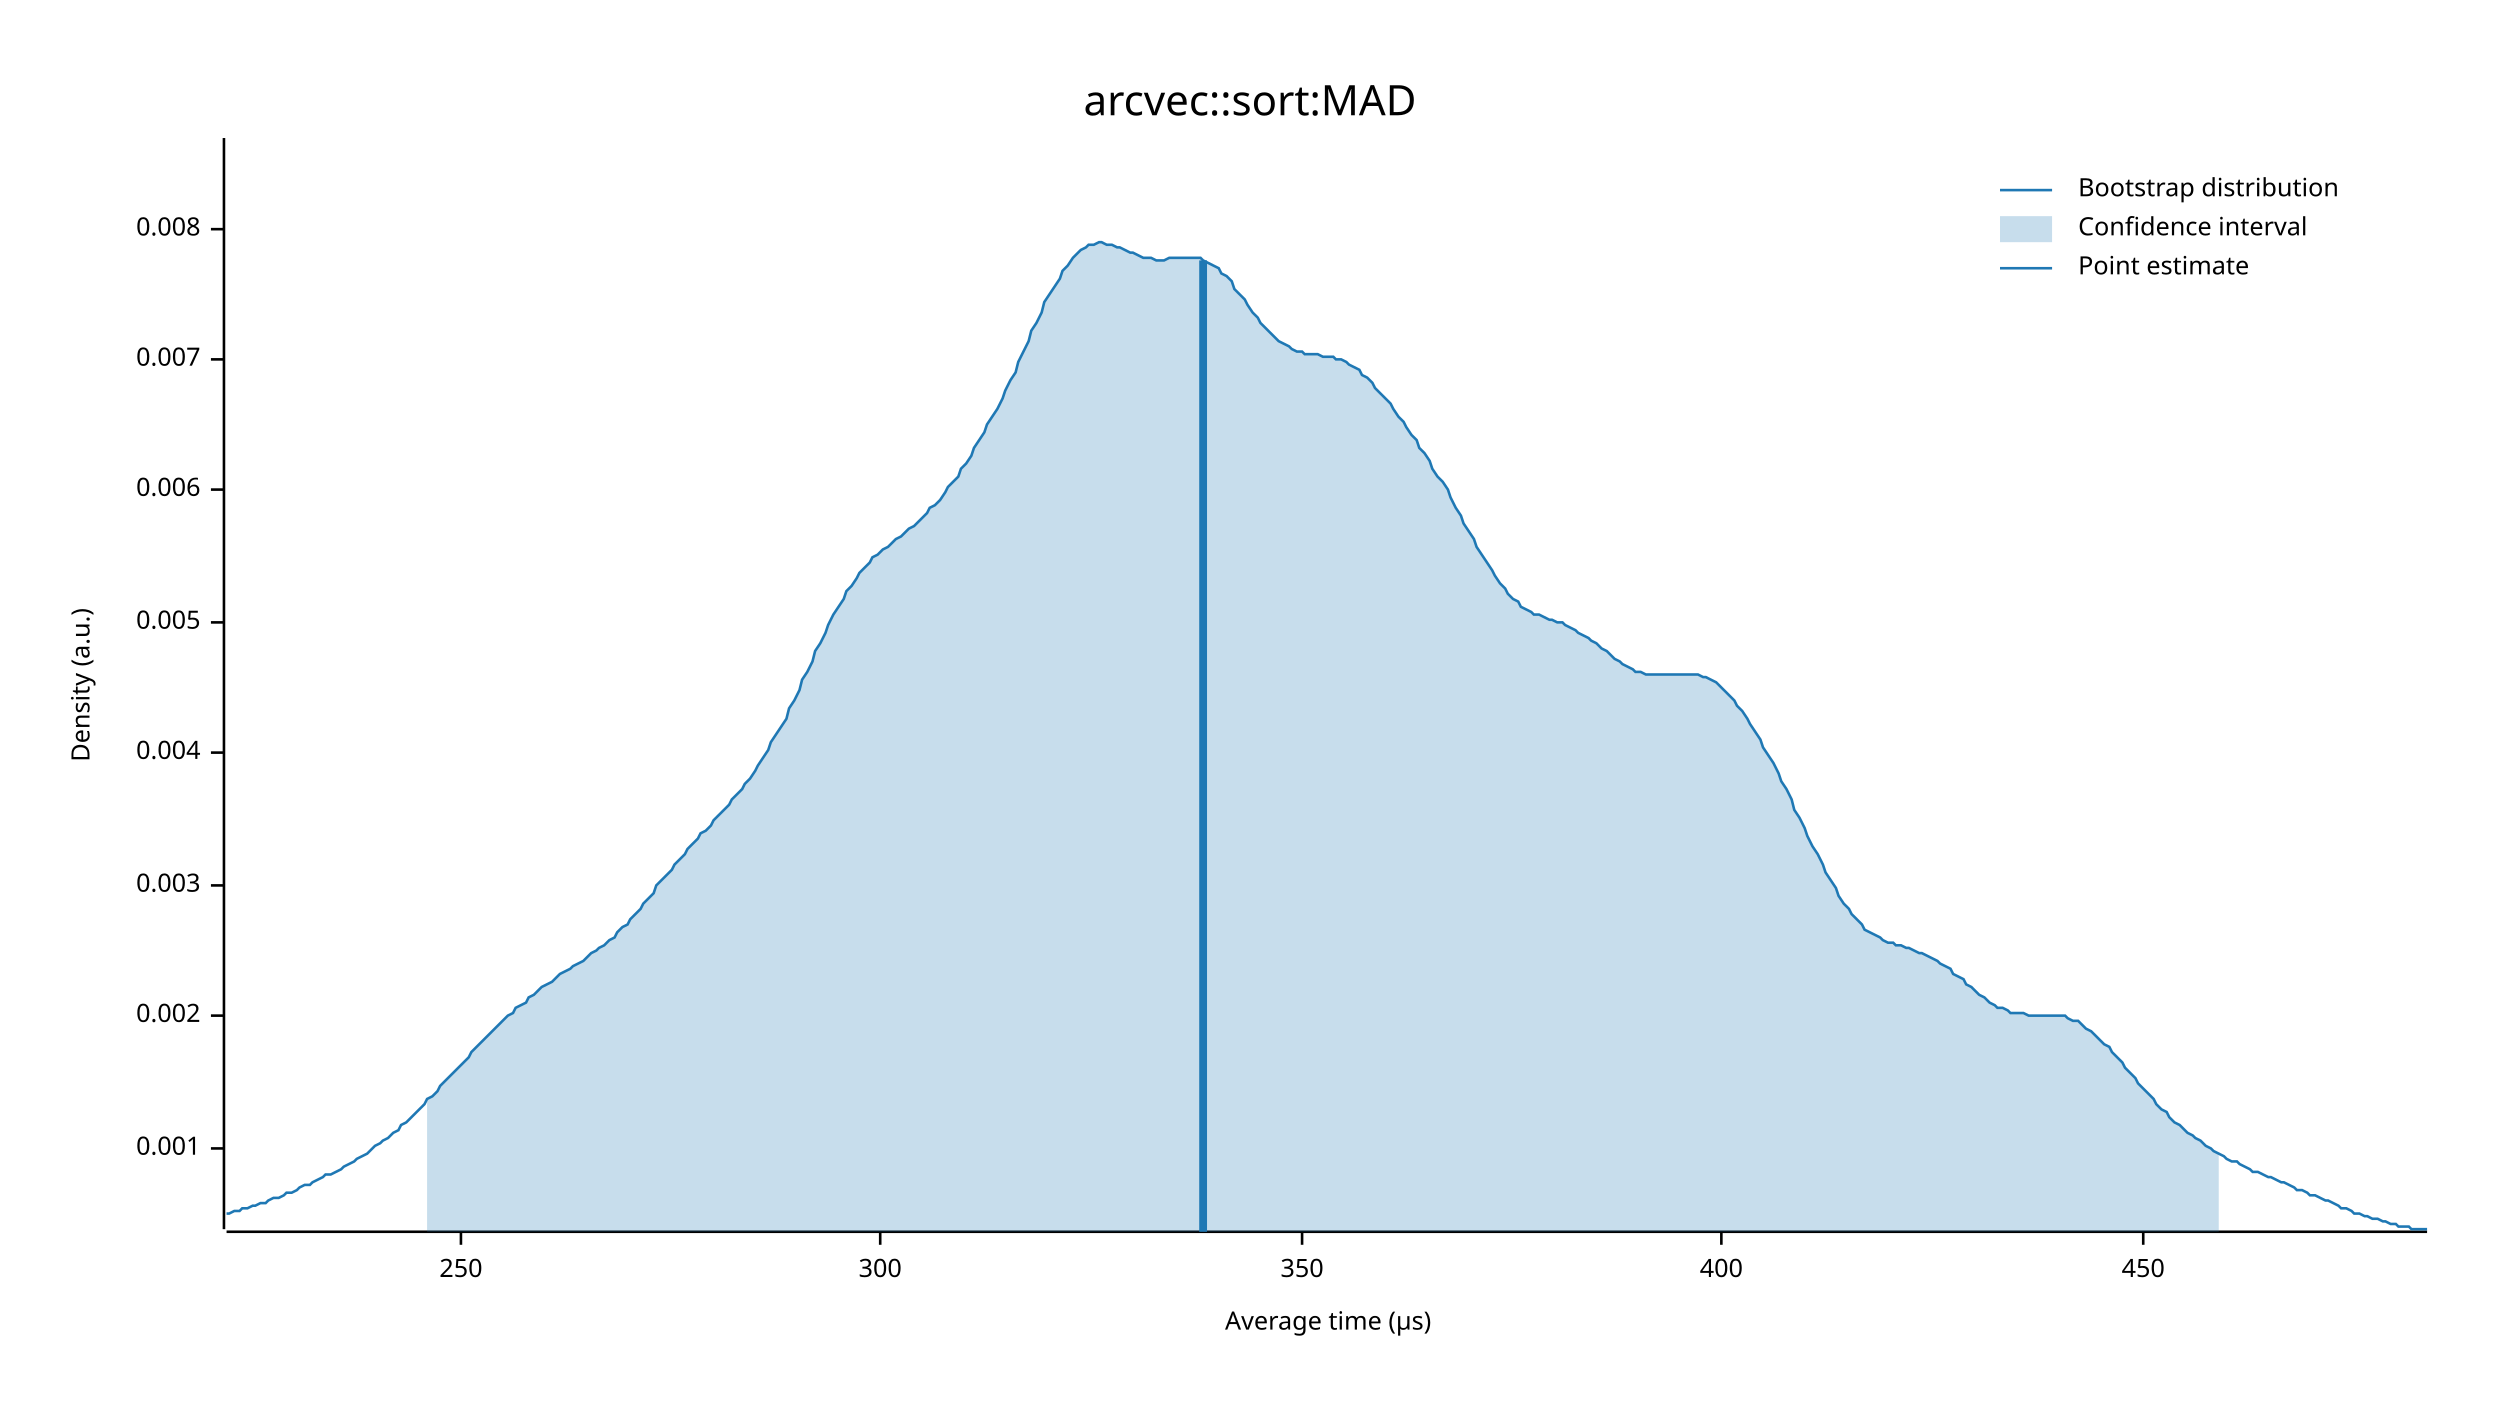
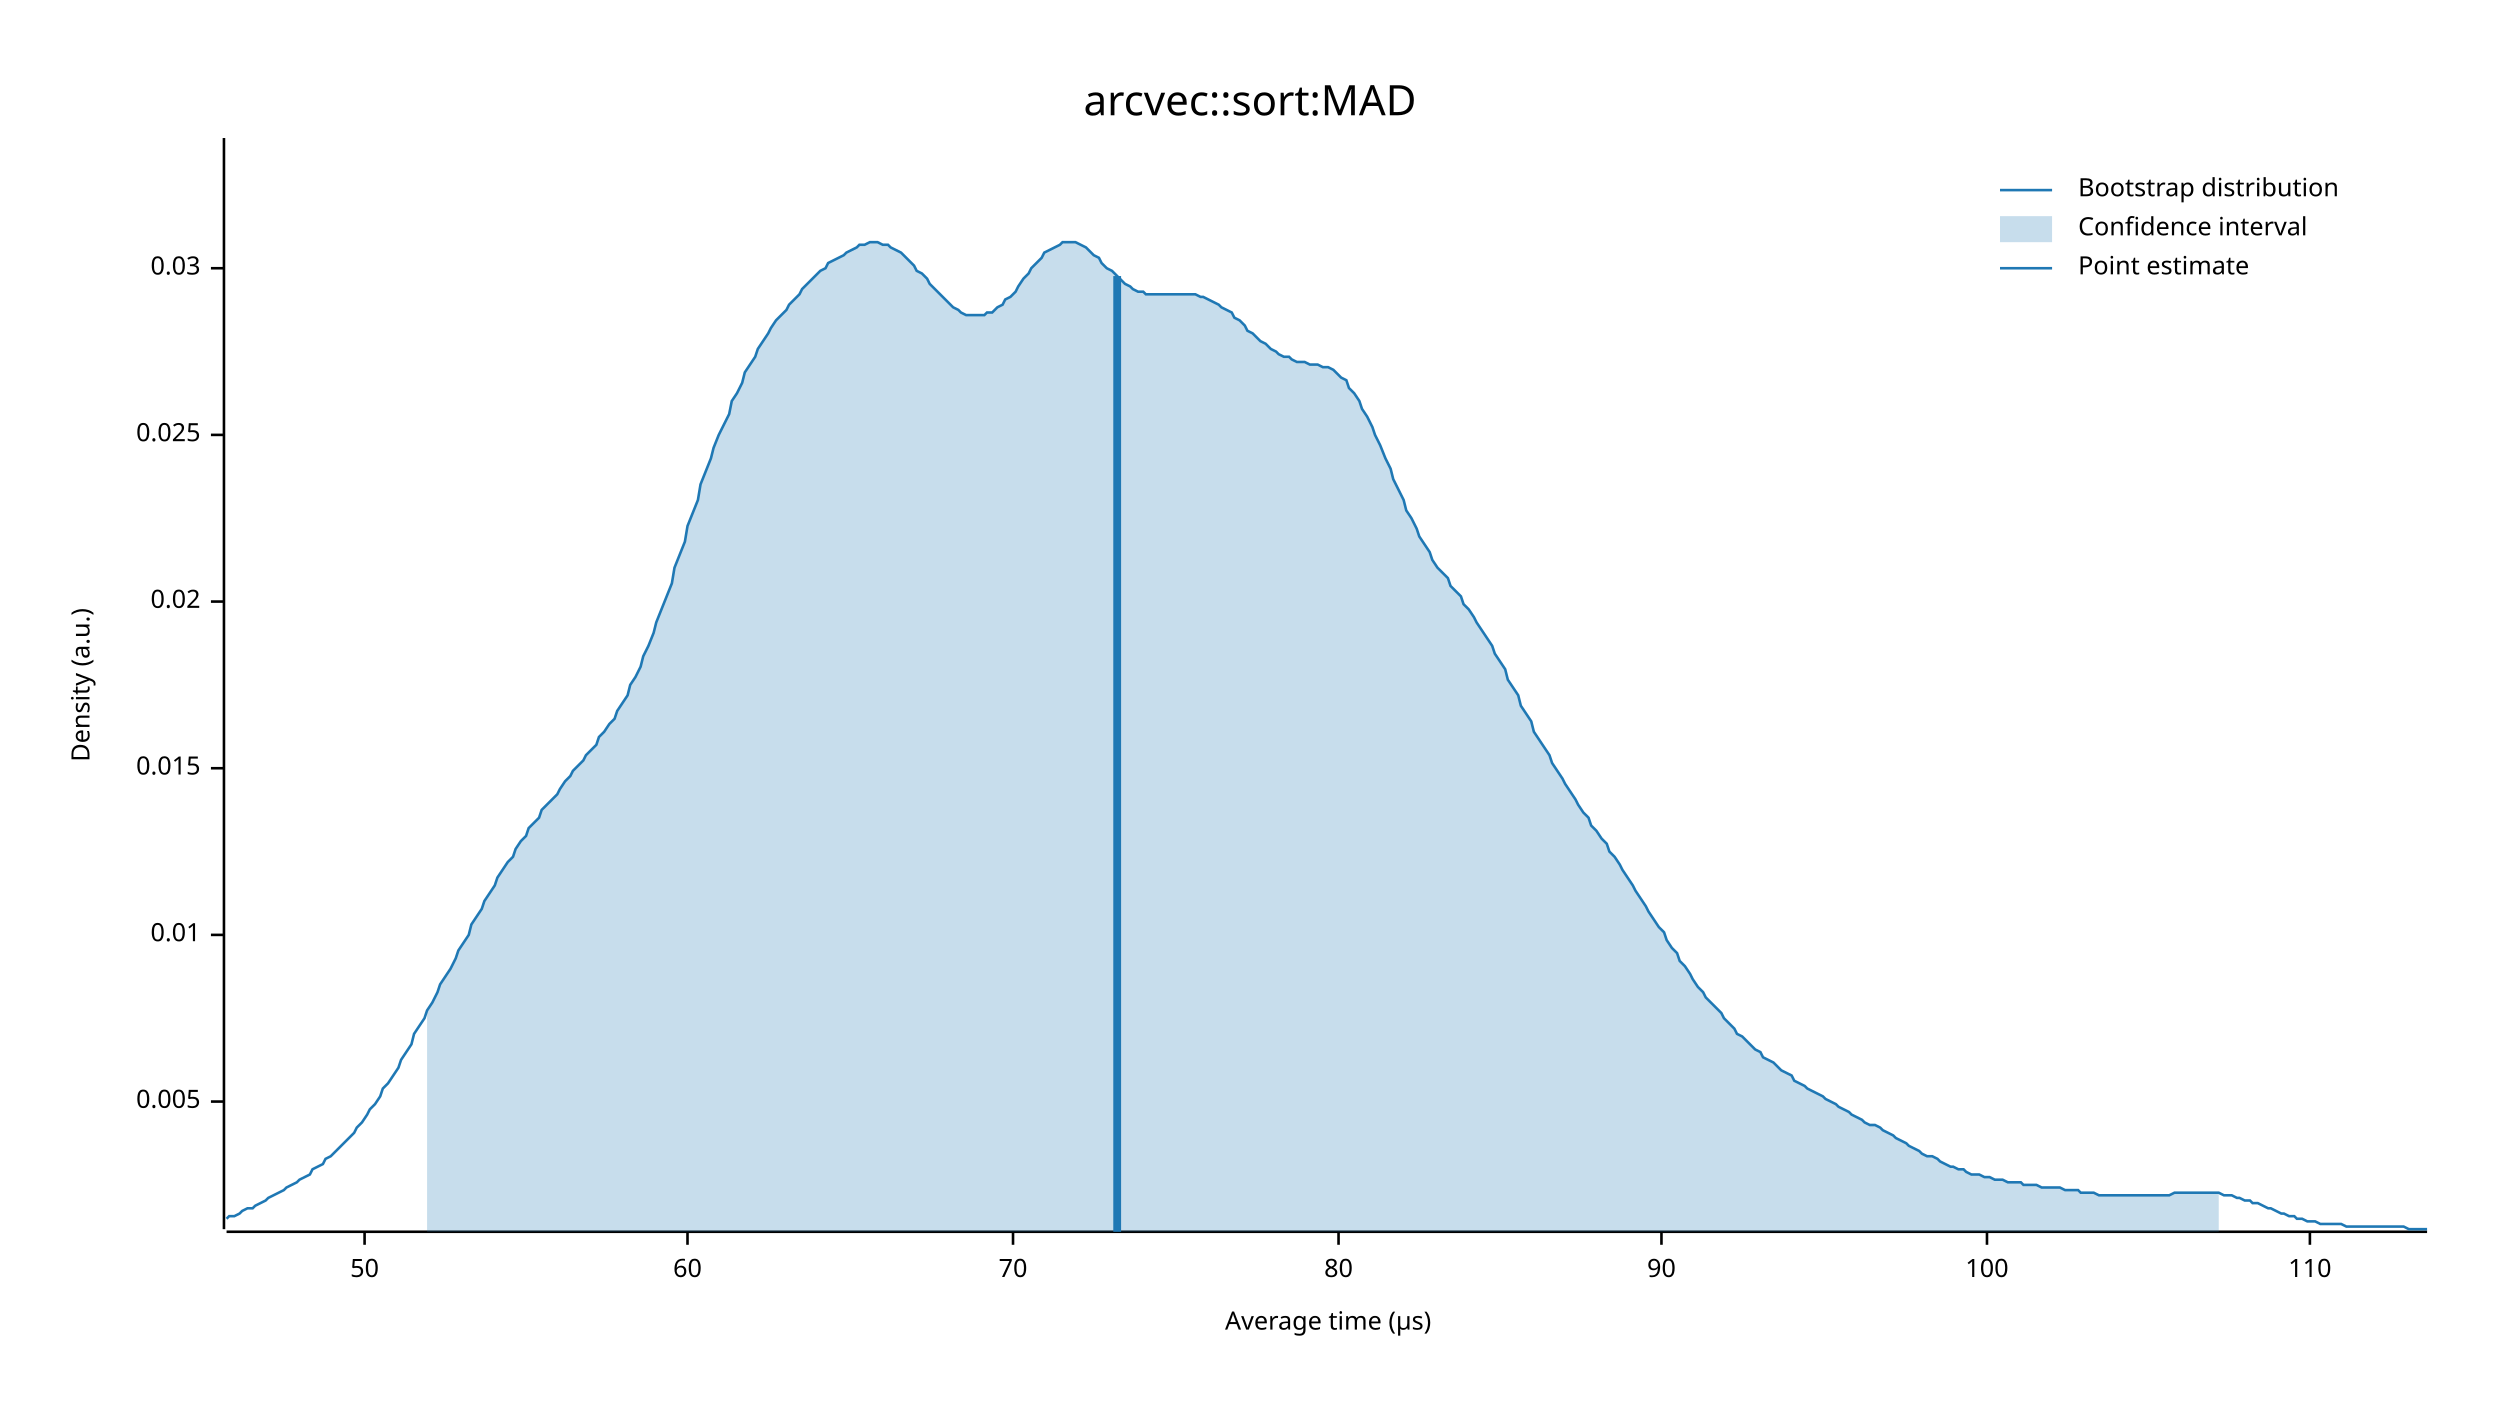
<svg xmlns="http://www.w3.org/2000/svg" width="960" height="540" viewBox="0 0 960 540">
  <text x="480" y="32" dy="0.76em" text-anchor="middle" font-family="sans-serif" font-size="16.129" opacity="1" fill="#000000">
arcvec::sort:MAD
</text>
  <text x="27" y="263" dy="0.76em" text-anchor="middle" font-family="sans-serif" font-size="9.677" opacity="1" fill="#000000" transform="rotate(270, 27, 263)">
Density (a.u.)
</text>
  <text x="510" y="513" dy="-0.5ex" text-anchor="middle" font-family="sans-serif" font-size="9.677" opacity="1" fill="#000000">
Average time (µs)
</text>
  <polyline fill="none" opacity="1" stroke="#000000" stroke-width="1" points="86,53 86,472 " />
-   <text x="77" y="441" dy="0.5ex" text-anchor="end" font-family="sans-serif" font-size="9.677" opacity="1" fill="#000000">
- 0.001
- </text>
-   <polyline fill="none" opacity="1" stroke="#000000" stroke-width="1" points="81,441 86,441 " />
-   <text x="77" y="390" dy="0.5ex" text-anchor="end" font-family="sans-serif" font-size="9.677" opacity="1" fill="#000000">
- 0.002
- </text>
-   <polyline fill="none" opacity="1" stroke="#000000" stroke-width="1" points="81,390 86,390 " />
-   <text x="77" y="340" dy="0.5ex" text-anchor="end" font-family="sans-serif" font-size="9.677" opacity="1" fill="#000000">
- 0.003
- </text>
-   <polyline fill="none" opacity="1" stroke="#000000" stroke-width="1" points="81,340 86,340 " />
-   <text x="77" y="289" dy="0.5ex" text-anchor="end" font-family="sans-serif" font-size="9.677" opacity="1" fill="#000000">
- 0.004
- </text>
-   <polyline fill="none" opacity="1" stroke="#000000" stroke-width="1" points="81,289 86,289 " />
-   <text x="77" y="239" dy="0.5ex" text-anchor="end" font-family="sans-serif" font-size="9.677" opacity="1" fill="#000000">
+   <text x="77" y="423" dy="0.5ex" text-anchor="end" font-family="sans-serif" font-size="9.677" opacity="1" fill="#000000">
0.005
</text>
-   <polyline fill="none" opacity="1" stroke="#000000" stroke-width="1" points="81,239 86,239 " />
-   <text x="77" y="188" dy="0.5ex" text-anchor="end" font-family="sans-serif" font-size="9.677" opacity="1" fill="#000000">
- 0.006
+   <polyline fill="none" opacity="1" stroke="#000000" stroke-width="1" points="81,423 86,423 " />
+   <text x="77" y="359" dy="0.5ex" text-anchor="end" font-family="sans-serif" font-size="9.677" opacity="1" fill="#000000">
+ 0.01
</text>
-   <polyline fill="none" opacity="1" stroke="#000000" stroke-width="1" points="81,188 86,188 " />
-   <text x="77" y="138" dy="0.5ex" text-anchor="end" font-family="sans-serif" font-size="9.677" opacity="1" fill="#000000">
- 0.007
+   <polyline fill="none" opacity="1" stroke="#000000" stroke-width="1" points="81,359 86,359 " />
+   <text x="77" y="295" dy="0.5ex" text-anchor="end" font-family="sans-serif" font-size="9.677" opacity="1" fill="#000000">
+ 0.015
</text>
-   <polyline fill="none" opacity="1" stroke="#000000" stroke-width="1" points="81,138 86,138 " />
-   <text x="77" y="88" dy="0.5ex" text-anchor="end" font-family="sans-serif" font-size="9.677" opacity="1" fill="#000000">
- 0.008
+   <polyline fill="none" opacity="1" stroke="#000000" stroke-width="1" points="81,295 86,295 " />
+   <text x="77" y="231" dy="0.5ex" text-anchor="end" font-family="sans-serif" font-size="9.677" opacity="1" fill="#000000">
+ 0.02
</text>
-   <polyline fill="none" opacity="1" stroke="#000000" stroke-width="1" points="81,88 86,88 " />
+   <polyline fill="none" opacity="1" stroke="#000000" stroke-width="1" points="81,231 86,231 " />
+   <text x="77" y="167" dy="0.5ex" text-anchor="end" font-family="sans-serif" font-size="9.677" opacity="1" fill="#000000">
+ 0.025
+ </text>
+   <polyline fill="none" opacity="1" stroke="#000000" stroke-width="1" points="81,167 86,167 " />
+   <text x="77" y="103" dy="0.5ex" text-anchor="end" font-family="sans-serif" font-size="9.677" opacity="1" fill="#000000">
+ 0.03
+ </text>
+   <polyline fill="none" opacity="1" stroke="#000000" stroke-width="1" points="81,103 86,103 " />
  <polyline fill="none" opacity="1" stroke="#000000" stroke-width="1" points="87,473 932,473 " />
-   <text x="177" y="483" dy="0.76em" text-anchor="middle" font-family="sans-serif" font-size="9.677" opacity="1" fill="#000000">
- 250
+   <text x="140" y="483" dy="0.76em" text-anchor="middle" font-family="sans-serif" font-size="9.677" opacity="1" fill="#000000">
+ 50
</text>
-   <polyline fill="none" opacity="1" stroke="#000000" stroke-width="1" points="177,473 177,478 " />
-   <text x="338" y="483" dy="0.76em" text-anchor="middle" font-family="sans-serif" font-size="9.677" opacity="1" fill="#000000">
- 300
+   <polyline fill="none" opacity="1" stroke="#000000" stroke-width="1" points="140,473 140,478 " />
+   <text x="264" y="483" dy="0.76em" text-anchor="middle" font-family="sans-serif" font-size="9.677" opacity="1" fill="#000000">
+ 60
</text>
-   <polyline fill="none" opacity="1" stroke="#000000" stroke-width="1" points="338,473 338,478 " />
-   <text x="500" y="483" dy="0.76em" text-anchor="middle" font-family="sans-serif" font-size="9.677" opacity="1" fill="#000000">
- 350
+   <polyline fill="none" opacity="1" stroke="#000000" stroke-width="1" points="264,473 264,478 " />
+   <text x="389" y="483" dy="0.76em" text-anchor="middle" font-family="sans-serif" font-size="9.677" opacity="1" fill="#000000">
+ 70
</text>
-   <polyline fill="none" opacity="1" stroke="#000000" stroke-width="1" points="500,473 500,478 " />
-   <text x="661" y="483" dy="0.76em" text-anchor="middle" font-family="sans-serif" font-size="9.677" opacity="1" fill="#000000">
- 400
+   <polyline fill="none" opacity="1" stroke="#000000" stroke-width="1" points="389,473 389,478 " />
+   <text x="514" y="483" dy="0.76em" text-anchor="middle" font-family="sans-serif" font-size="9.677" opacity="1" fill="#000000">
+ 80
</text>
-   <polyline fill="none" opacity="1" stroke="#000000" stroke-width="1" points="661,473 661,478 " />
-   <text x="823" y="483" dy="0.76em" text-anchor="middle" font-family="sans-serif" font-size="9.677" opacity="1" fill="#000000">
- 450
+   <polyline fill="none" opacity="1" stroke="#000000" stroke-width="1" points="514,473 514,478 " />
+   <text x="638" y="483" dy="0.76em" text-anchor="middle" font-family="sans-serif" font-size="9.677" opacity="1" fill="#000000">
+ 90
</text>
-   <polyline fill="none" opacity="1" stroke="#000000" stroke-width="1" points="823,473 823,478 " />
-   <polyline fill="none" opacity="1" stroke="#1F78B4" stroke-width="1" points="87,466 88,466 90,465 92,465 93,464 95,464 97,463 98,463 100,462 102,462 103,461 105,460 107,460 109,459 110,458 112,458 114,457 115,456 117,455 119,455 120,454 122,453 124,452 125,451 127,451 129,450 131,449 132,448 134,447 136,446 137,445 139,444 141,443 142,442 144,440 146,439 147,438 149,437 151,435 153,434 154,432 156,431 158,429 159,428 161,426 163,424 164,422 166,421 168,419 169,417 171,415 173,413 175,411 176,410 178,408 180,406 181,404 183,402 185,400 186,399 188,397 190,395 191,394 193,392 195,390 197,389 198,387 200,386 202,385 203,383 205,382 207,380 208,379 210,378 212,377 214,375 215,374 217,373 219,372 220,371 222,370 224,369 225,368 227,366 229,365 230,364 232,363 234,361 236,360 237,358 239,356 241,355 242,353 244,351 246,349 247,347 249,345 251,343 252,340 254,338 256,336 258,334 259,332 261,330 263,328 264,326 266,324 268,322 269,320 271,319 273,317 274,315 276,313 278,311 280,309 281,307 283,305 285,303 286,301 288,299 290,296 291,294 293,291 295,288 296,285 298,282 300,279 302,276 303,272 305,269 307,265 308,261 310,258 312,254 313,250 315,247 317,243 318,240 320,236 322,233 324,230 325,227 327,225 329,222 330,220 332,218 334,216 335,214 337,213 339,211 341,210 342,209 344,207 346,206 347,205 349,203 351,202 352,201 354,199 356,197 357,195 359,194 361,192 363,189 364,187 366,185 368,183 369,180 371,178 373,175 374,172 376,169 378,166 379,163 381,160 383,157 385,153 386,150 388,146 390,143 391,139 393,135 395,131 396,127 398,124 400,120 401,116 403,113 405,110 407,107 408,104 410,102 412,99 413,98 415,96 417,95 418,94 420,94 422,93 423,93 425,94 427,94 429,95 430,95 432,96 434,97 435,97 437,98 439,99 440,99 442,99 444,100 445,100 447,100 449,99 451,99 452,99 454,99 456,99 457,99 459,99 461,99 462,100 464,101 466,102 468,103 469,105 471,106 473,108 474,111 476,113 478,115 479,117 481,120 483,122 484,124 486,126 488,128 490,130 491,131 493,132 495,133 496,134 498,135 500,135 501,136 503,136 505,136 506,136 508,137 510,137 512,137 513,138 515,138 517,139 518,140 520,141 522,142 523,144 525,145 527,147 528,149 530,151 532,153 534,155 535,157 537,160 539,162 540,164 542,167 544,169 545,172 547,174 549,177 550,180 552,183 554,185 556,188 557,191 559,195 561,198 562,201 564,204 566,207 567,210 569,213 571,216 573,219 574,221 576,224 578,226 579,228 581,230 583,231 584,233 586,234 588,235 589,236 591,236 593,237 595,238 596,238 598,239 600,239 601,240 603,241 605,242 606,243 608,244 610,245 611,246 613,247 615,249 617,250 618,251 620,253 622,254 623,255 625,256 627,257 628,258 630,258 632,259 633,259 635,259 637,259 639,259 640,259 642,259 644,259 645,259 647,259 649,259 650,259 652,259 654,260 655,260 657,261 659,262 661,264 662,265 664,267 666,269 667,271 669,273 671,276 672,278 674,281 676,284 677,287 679,290 681,293 683,297 684,300 686,303 688,307 689,311 691,314 693,318 694,321 696,325 698,328 700,332 701,335 703,338 705,341 706,344 708,347 710,349 711,351 713,353 715,355 716,357 718,358 720,359 722,360 723,361 725,362 727,362 728,363 730,363 732,364 733,364 735,365 737,366 738,366 740,367 742,368 744,369 745,370 747,371 749,372 750,374 752,375 754,376 755,378 757,379 759,381 760,382 762,383 764,385 766,386 767,387 769,387 771,388 772,389 774,389 776,389 777,389 779,390 781,390 782,390 784,390 786,390 788,390 789,390 791,390 793,390 794,391 796,392 798,392 799,393 801,395 803,396 804,397 806,399 808,401 810,402 811,404 813,406 815,408 816,410 818,412 820,414 821,416 823,418 825,420 827,422 828,424 830,426 832,427 833,429 835,431 837,432 838,433 840,435 842,436 843,437 845,438 847,440 849,441 850,442 852,443 854,444 855,445 857,446 859,446 860,447 862,448 864,449 865,450 867,450 869,451 871,452 872,452 874,453 876,454 877,454 879,455 881,456 882,457 884,457 886,458 887,459 889,459 891,460 893,461 894,461 896,462 898,463 899,464 901,464 903,465 904,466 906,466 908,467 909,467 911,468 913,468 915,469 916,469 918,470 920,470 921,471 923,471 925,471 926,472 928,472 930,472 932,472 " />
-   <polygon opacity="0.25" fill="#1F78B4" points="164,422 166,421 168,419 169,417 171,415 173,413 175,411 176,410 178,408 180,406 181,404 183,402 185,400 186,399 188,397 190,395 191,394 193,392 195,390 197,389 198,387 200,386 202,385 203,383 205,382 207,380 208,379 210,378 212,377 214,375 215,374 217,373 219,372 220,371 222,370 224,369 225,368 227,366 229,365 230,364 232,363 234,361 236,360 237,358 239,356 241,355 242,353 244,351 246,349 247,347 249,345 251,343 252,340 254,338 256,336 258,334 259,332 261,330 263,328 264,326 266,324 268,322 269,320 271,319 273,317 274,315 276,313 278,311 280,309 281,307 283,305 285,303 286,301 288,299 290,296 291,294 293,291 295,288 296,285 298,282 300,279 302,276 303,272 305,269 307,265 308,261 310,258 312,254 313,250 315,247 317,243 318,240 320,236 322,233 324,230 325,227 327,225 329,222 330,220 332,218 334,216 335,214 337,213 339,211 341,210 342,209 344,207 346,206 347,205 349,203 351,202 352,201 354,199 356,197 357,195 359,194 361,192 363,189 364,187 366,185 368,183 369,180 371,178 373,175 374,172 376,169 378,166 379,163 381,160 383,157 385,153 386,150 388,146 390,143 391,139 393,135 395,131 396,127 398,124 400,120 401,116 403,113 405,110 407,107 408,104 410,102 412,99 413,98 415,96 417,95 418,94 420,94 422,93 423,93 425,94 427,94 429,95 430,95 432,96 434,97 435,97 437,98 439,99 440,99 442,99 444,100 445,100 447,100 449,99 451,99 452,99 454,99 456,99 457,99 459,99 461,99 462,100 464,101 466,102 468,103 469,105 471,106 473,108 474,111 476,113 478,115 479,117 481,120 483,122 484,124 486,126 488,128 490,130 491,131 493,132 495,133 496,134 498,135 500,135 501,136 503,136 505,136 506,136 508,137 510,137 512,137 513,138 515,138 517,139 518,140 520,141 522,142 523,144 525,145 527,147 528,149 530,151 532,153 534,155 535,157 537,160 539,162 540,164 542,167 544,169 545,172 547,174 549,177 550,180 552,183 554,185 556,188 557,191 559,195 561,198 562,201 564,204 566,207 567,210 569,213 571,216 573,219 574,221 576,224 578,226 579,228 581,230 583,231 584,233 586,234 588,235 589,236 591,236 593,237 595,238 596,238 598,239 600,239 601,240 603,241 605,242 606,243 608,244 610,245 611,246 613,247 615,249 617,250 618,251 620,253 622,254 623,255 625,256 627,257 628,258 630,258 632,259 633,259 635,259 637,259 639,259 640,259 642,259 644,259 645,259 647,259 649,259 650,259 652,259 654,260 655,260 657,261 659,262 661,264 662,265 664,267 666,269 667,271 669,273 671,276 672,278 674,281 676,284 677,287 679,290 681,293 683,297 684,300 686,303 688,307 689,311 691,314 693,318 694,321 696,325 698,328 700,332 701,335 703,338 705,341 706,344 708,347 710,349 711,351 713,353 715,355 716,357 718,358 720,359 722,360 723,361 725,362 727,362 728,363 730,363 732,364 733,364 735,365 737,366 738,366 740,367 742,368 744,369 745,370 747,371 749,372 750,374 752,375 754,376 755,378 757,379 759,381 760,382 762,383 764,385 766,386 767,387 769,387 771,388 772,389 774,389 776,389 777,389 779,390 781,390 782,390 784,390 786,390 788,390 789,390 791,390 793,390 794,391 796,392 798,392 799,393 801,395 803,396 804,397 806,399 808,401 810,402 811,404 813,406 815,408 816,410 818,412 820,414 821,416 823,418 825,420 827,422 828,424 830,426 832,427 833,429 835,431 837,432 838,433 840,435 842,436 843,437 845,438 847,440 849,441 850,442 852,443 852,473 164,473 " />
-   <polyline fill="none" opacity="1" stroke="#1F78B4" stroke-width="3" points="462,473 462,100 " />
+   <polyline fill="none" opacity="1" stroke="#000000" stroke-width="1" points="638,473 638,478 " />
+   <text x="763" y="483" dy="0.76em" text-anchor="middle" font-family="sans-serif" font-size="9.677" opacity="1" fill="#000000">
+ 100
+ </text>
+   <polyline fill="none" opacity="1" stroke="#000000" stroke-width="1" points="763,473 763,478 " />
+   <text x="887" y="483" dy="0.76em" text-anchor="middle" font-family="sans-serif" font-size="9.677" opacity="1" fill="#000000">
+ 110
+ </text>
+   <polyline fill="none" opacity="1" stroke="#000000" stroke-width="1" points="887,473 887,478 " />
+   <polyline fill="none" opacity="1" stroke="#1F78B4" stroke-width="1" points="87,468 88,467 90,467 92,466 93,465 95,464 97,464 98,463 100,462 102,461 103,460 105,459 107,458 109,457 110,456 112,455 114,454 115,453 117,452 119,451 120,449 122,448 124,447 125,445 127,444 129,442 131,440 132,439 134,437 136,435 137,433 139,431 141,428 142,426 144,424 146,421 147,418 149,416 151,413 153,410 154,407 156,404 158,401 159,397 161,394 163,391 164,388 166,385 168,381 169,378 171,375 173,372 175,368 176,365 178,362 180,359 181,355 183,352 185,349 186,346 188,343 190,340 191,337 193,334 195,331 197,329 198,326 200,323 202,321 203,318 205,316 207,314 208,311 210,309 212,307 214,305 215,303 217,300 219,298 220,296 222,294 224,292 225,290 227,288 229,286 230,283 232,281 234,278 236,276 237,273 239,270 241,267 242,263 244,260 246,256 247,252 249,248 251,243 252,239 254,234 256,229 258,224 259,218 261,213 263,208 264,202 266,197 268,192 269,186 271,181 273,176 274,172 276,167 278,163 280,159 281,154 283,151 285,147 286,143 288,140 290,137 291,134 293,131 295,128 296,126 298,123 300,121 302,119 303,117 305,115 307,113 308,111 310,109 312,107 313,106 315,104 317,103 318,101 320,100 322,99 324,98 325,97 327,96 329,95 330,94 332,94 334,93 335,93 337,93 339,94 341,94 342,95 344,96 346,97 347,98 349,100 351,102 352,104 354,105 356,107 357,109 359,111 361,113 363,115 364,116 366,118 368,119 369,120 371,121 373,121 374,121 376,121 378,121 379,120 381,120 383,118 385,117 386,115 388,114 390,112 391,110 393,107 395,105 396,103 398,101 400,99 401,97 403,96 405,95 407,94 408,93 410,93 412,93 413,93 415,94 417,95 418,96 420,98 422,99 423,101 425,103 427,104 429,106 430,107 432,109 434,110 435,111 437,112 439,112 440,113 442,113 444,113 445,113 447,113 449,113 451,113 452,113 454,113 456,113 457,113 459,113 461,114 462,114 464,115 466,116 468,117 469,118 471,119 473,120 474,122 476,123 478,125 479,127 481,128 483,130 484,131 486,132 488,134 490,135 491,136 493,137 495,137 496,138 498,139 500,139 501,139 503,140 505,140 506,140 508,141 510,141 512,142 513,143 515,145 517,146 518,149 520,151 522,154 523,157 525,160 527,164 528,167 530,171 532,176 534,180 535,184 537,188 539,192 540,196 542,199 544,203 545,206 547,209 549,212 550,215 552,218 554,220 556,222 557,225 559,227 561,229 562,232 564,234 566,237 567,239 569,242 571,245 573,248 574,251 576,254 578,257 579,261 581,264 583,267 584,271 586,274 588,277 589,281 591,284 593,287 595,290 596,293 598,296 600,299 601,301 603,304 605,307 606,309 608,312 610,314 611,317 613,319 615,322 617,324 618,327 620,329 622,332 623,334 625,337 627,340 628,342 630,345 632,348 633,350 635,353 637,356 639,358 640,361 642,364 644,366 645,369 647,371 649,374 650,376 652,379 654,381 655,383 657,385 659,387 661,389 662,391 664,393 666,395 667,397 669,398 671,400 672,401 674,403 676,404 677,406 679,407 681,408 683,410 684,411 686,412 688,413 689,415 691,416 693,417 694,418 696,419 698,420 700,421 701,422 703,423 705,424 706,425 708,426 710,427 711,428 713,429 715,430 716,431 718,432 720,432 722,433 723,434 725,435 727,436 728,437 730,438 732,439 733,440 735,441 737,442 738,443 740,444 742,444 744,445 745,446 747,447 749,448 750,448 752,449 754,449 755,450 757,451 759,451 760,451 762,452 764,452 766,453 767,453 769,453 771,454 772,454 774,454 776,454 777,455 779,455 781,455 782,455 784,456 786,456 788,456 789,456 791,456 793,457 794,457 796,457 798,457 799,458 801,458 803,458 804,458 806,459 808,459 810,459 811,459 813,459 815,459 816,459 818,459 820,459 821,459 823,459 825,459 827,459 828,459 830,459 832,459 833,459 835,458 837,458 838,458 840,458 842,458 843,458 845,458 847,458 849,458 850,458 852,458 854,459 855,459 857,459 859,460 860,460 862,461 864,461 865,462 867,462 869,463 871,464 872,464 874,465 876,466 877,466 879,467 881,467 882,468 884,468 886,469 887,469 889,469 891,470 893,470 894,470 896,470 898,470 899,470 901,471 903,471 904,471 906,471 908,471 909,471 911,471 913,471 915,471 916,471 918,471 920,471 921,471 923,471 925,472 926,472 928,472 930,472 932,472 " />
+   <polygon opacity="0.25" fill="#1F78B4" points="164,388 166,385 168,381 169,378 171,375 173,372 175,368 176,365 178,362 180,359 181,355 183,352 185,349 186,346 188,343 190,340 191,337 193,334 195,331 197,329 198,326 200,323 202,321 203,318 205,316 207,314 208,311 210,309 212,307 214,305 215,303 217,300 219,298 220,296 222,294 224,292 225,290 227,288 229,286 230,283 232,281 234,278 236,276 237,273 239,270 241,267 242,263 244,260 246,256 247,252 249,248 251,243 252,239 254,234 256,229 258,224 259,218 261,213 263,208 264,202 266,197 268,192 269,186 271,181 273,176 274,172 276,167 278,163 280,159 281,154 283,151 285,147 286,143 288,140 290,137 291,134 293,131 295,128 296,126 298,123 300,121 302,119 303,117 305,115 307,113 308,111 310,109 312,107 313,106 315,104 317,103 318,101 320,100 322,99 324,98 325,97 327,96 329,95 330,94 332,94 334,93 335,93 337,93 339,94 341,94 342,95 344,96 346,97 347,98 349,100 351,102 352,104 354,105 356,107 357,109 359,111 361,113 363,115 364,116 366,118 368,119 369,120 371,121 373,121 374,121 376,121 378,121 379,120 381,120 383,118 385,117 386,115 388,114 390,112 391,110 393,107 395,105 396,103 398,101 400,99 401,97 403,96 405,95 407,94 408,93 410,93 412,93 413,93 415,94 417,95 418,96 420,98 422,99 423,101 425,103 427,104 429,106 430,107 432,109 434,110 435,111 437,112 439,112 440,113 442,113 444,113 445,113 447,113 449,113 451,113 452,113 454,113 456,113 457,113 459,113 461,114 462,114 464,115 466,116 468,117 469,118 471,119 473,120 474,122 476,123 478,125 479,127 481,128 483,130 484,131 486,132 488,134 490,135 491,136 493,137 495,137 496,138 498,139 500,139 501,139 503,140 505,140 506,140 508,141 510,141 512,142 513,143 515,145 517,146 518,149 520,151 522,154 523,157 525,160 527,164 528,167 530,171 532,176 534,180 535,184 537,188 539,192 540,196 542,199 544,203 545,206 547,209 549,212 550,215 552,218 554,220 556,222 557,225 559,227 561,229 562,232 564,234 566,237 567,239 569,242 571,245 573,248 574,251 576,254 578,257 579,261 581,264 583,267 584,271 586,274 588,277 589,281 591,284 593,287 595,290 596,293 598,296 600,299 601,301 603,304 605,307 606,309 608,312 610,314 611,317 613,319 615,322 617,324 618,327 620,329 622,332 623,334 625,337 627,340 628,342 630,345 632,348 633,350 635,353 637,356 639,358 640,361 642,364 644,366 645,369 647,371 649,374 650,376 652,379 654,381 655,383 657,385 659,387 661,389 662,391 664,393 666,395 667,397 669,398 671,400 672,401 674,403 676,404 677,406 679,407 681,408 683,410 684,411 686,412 688,413 689,415 691,416 693,417 694,418 696,419 698,420 700,421 701,422 703,423 705,424 706,425 708,426 710,427 711,428 713,429 715,430 716,431 718,432 720,432 722,433 723,434 725,435 727,436 728,437 730,438 732,439 733,440 735,441 737,442 738,443 740,444 742,444 744,445 745,446 747,447 749,448 750,448 752,449 754,449 755,450 757,451 759,451 760,451 762,452 764,452 766,453 767,453 769,453 771,454 772,454 774,454 776,454 777,455 779,455 781,455 782,455 784,456 786,456 788,456 789,456 791,456 793,457 794,457 796,457 798,457 799,458 801,458 803,458 804,458 806,459 808,459 810,459 811,459 813,459 815,459 816,459 818,459 820,459 821,459 823,459 825,459 827,459 828,459 830,459 832,459 833,459 835,458 837,458 838,458 840,458 842,458 843,458 845,458 847,458 849,458 850,458 852,458 852,473 164,473 " />
+   <polyline fill="none" opacity="1" stroke="#1F78B4" stroke-width="3" points="429,473 429,106 " />
  <text x="798" y="68" dy="0.76em" text-anchor="start" font-family="sans-serif" font-size="9.677" opacity="1" fill="#000000">
Bootstrap distribution
</text>
  <text x="798" y="83" dy="0.76em" text-anchor="start" font-family="sans-serif" font-size="9.677" opacity="1" fill="#000000">
Confidence interval
</text>
  <text x="798" y="98" dy="0.76em" text-anchor="start" font-family="sans-serif" font-size="9.677" opacity="1" fill="#000000">
Point estimate
</text>
  <polyline fill="none" opacity="1" stroke="#1F78B4" stroke-width="1" points="768,73 788,73 " />
  <rect x="768" y="83" width="20" height="10" opacity="0.25" fill="#1F78B4" stroke="none" />
  <polyline fill="none" opacity="1" stroke="#1F78B4" stroke-width="1" points="768,103 788,103 " />
</svg>
